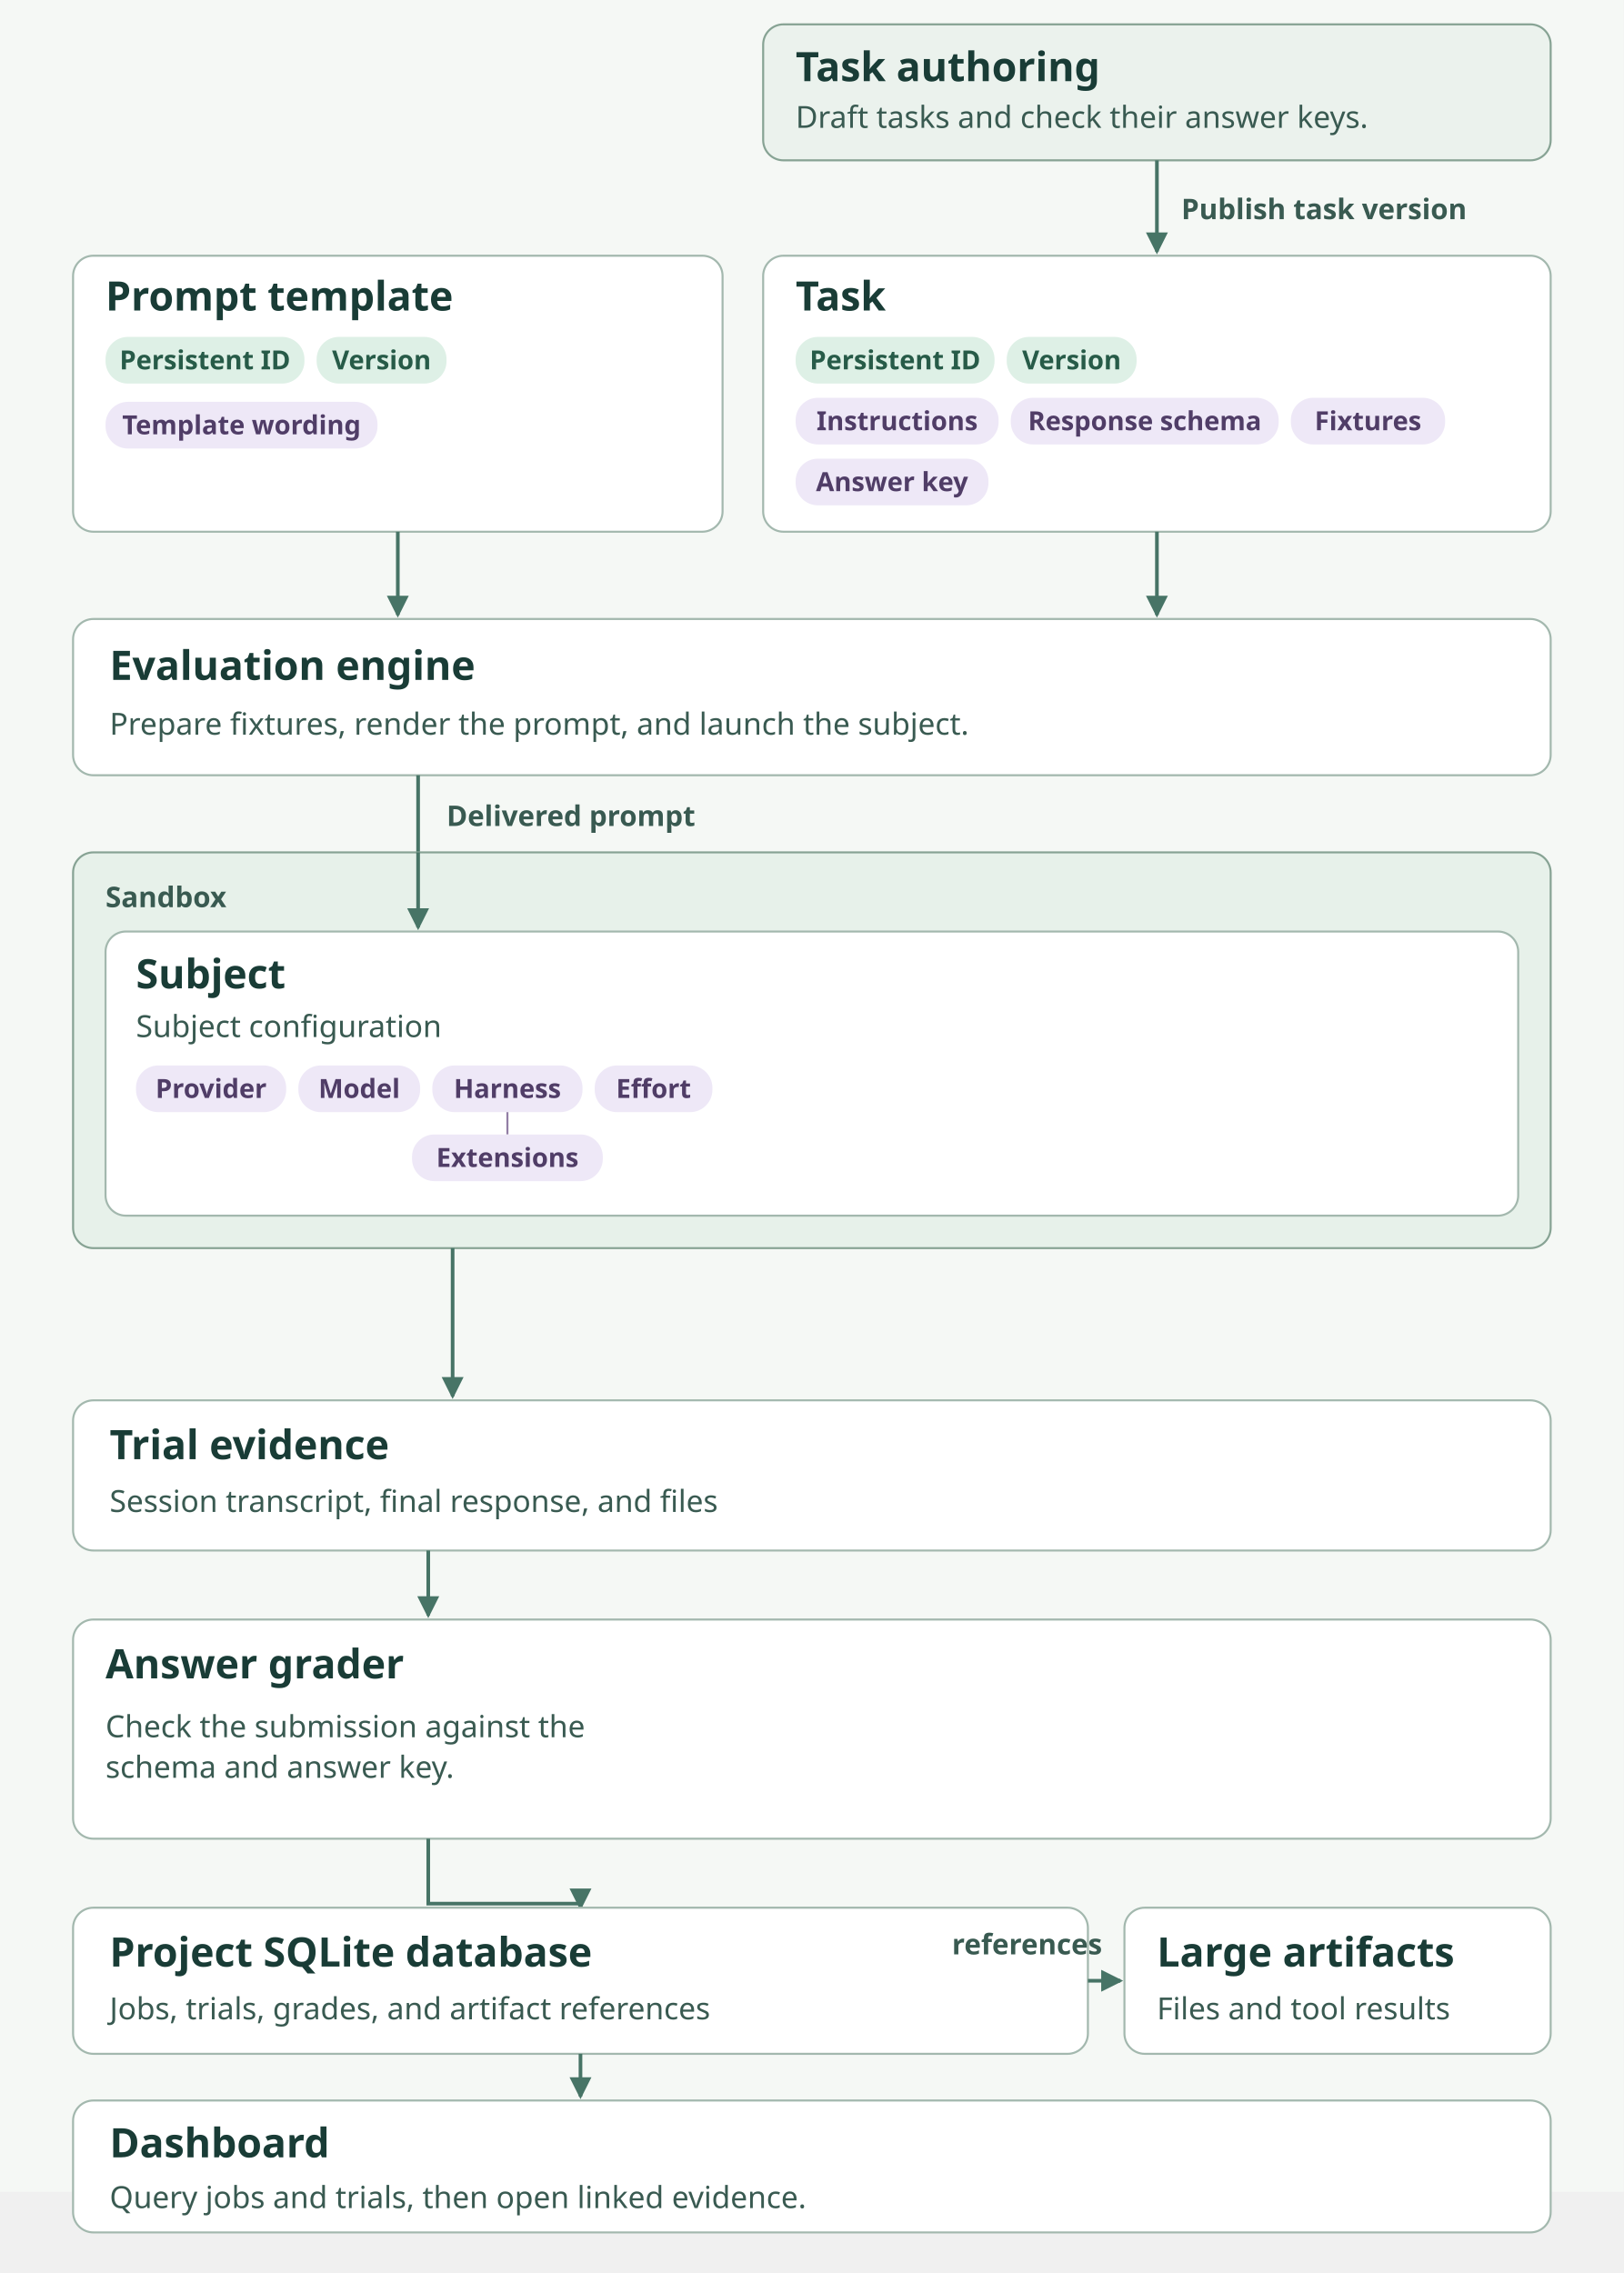
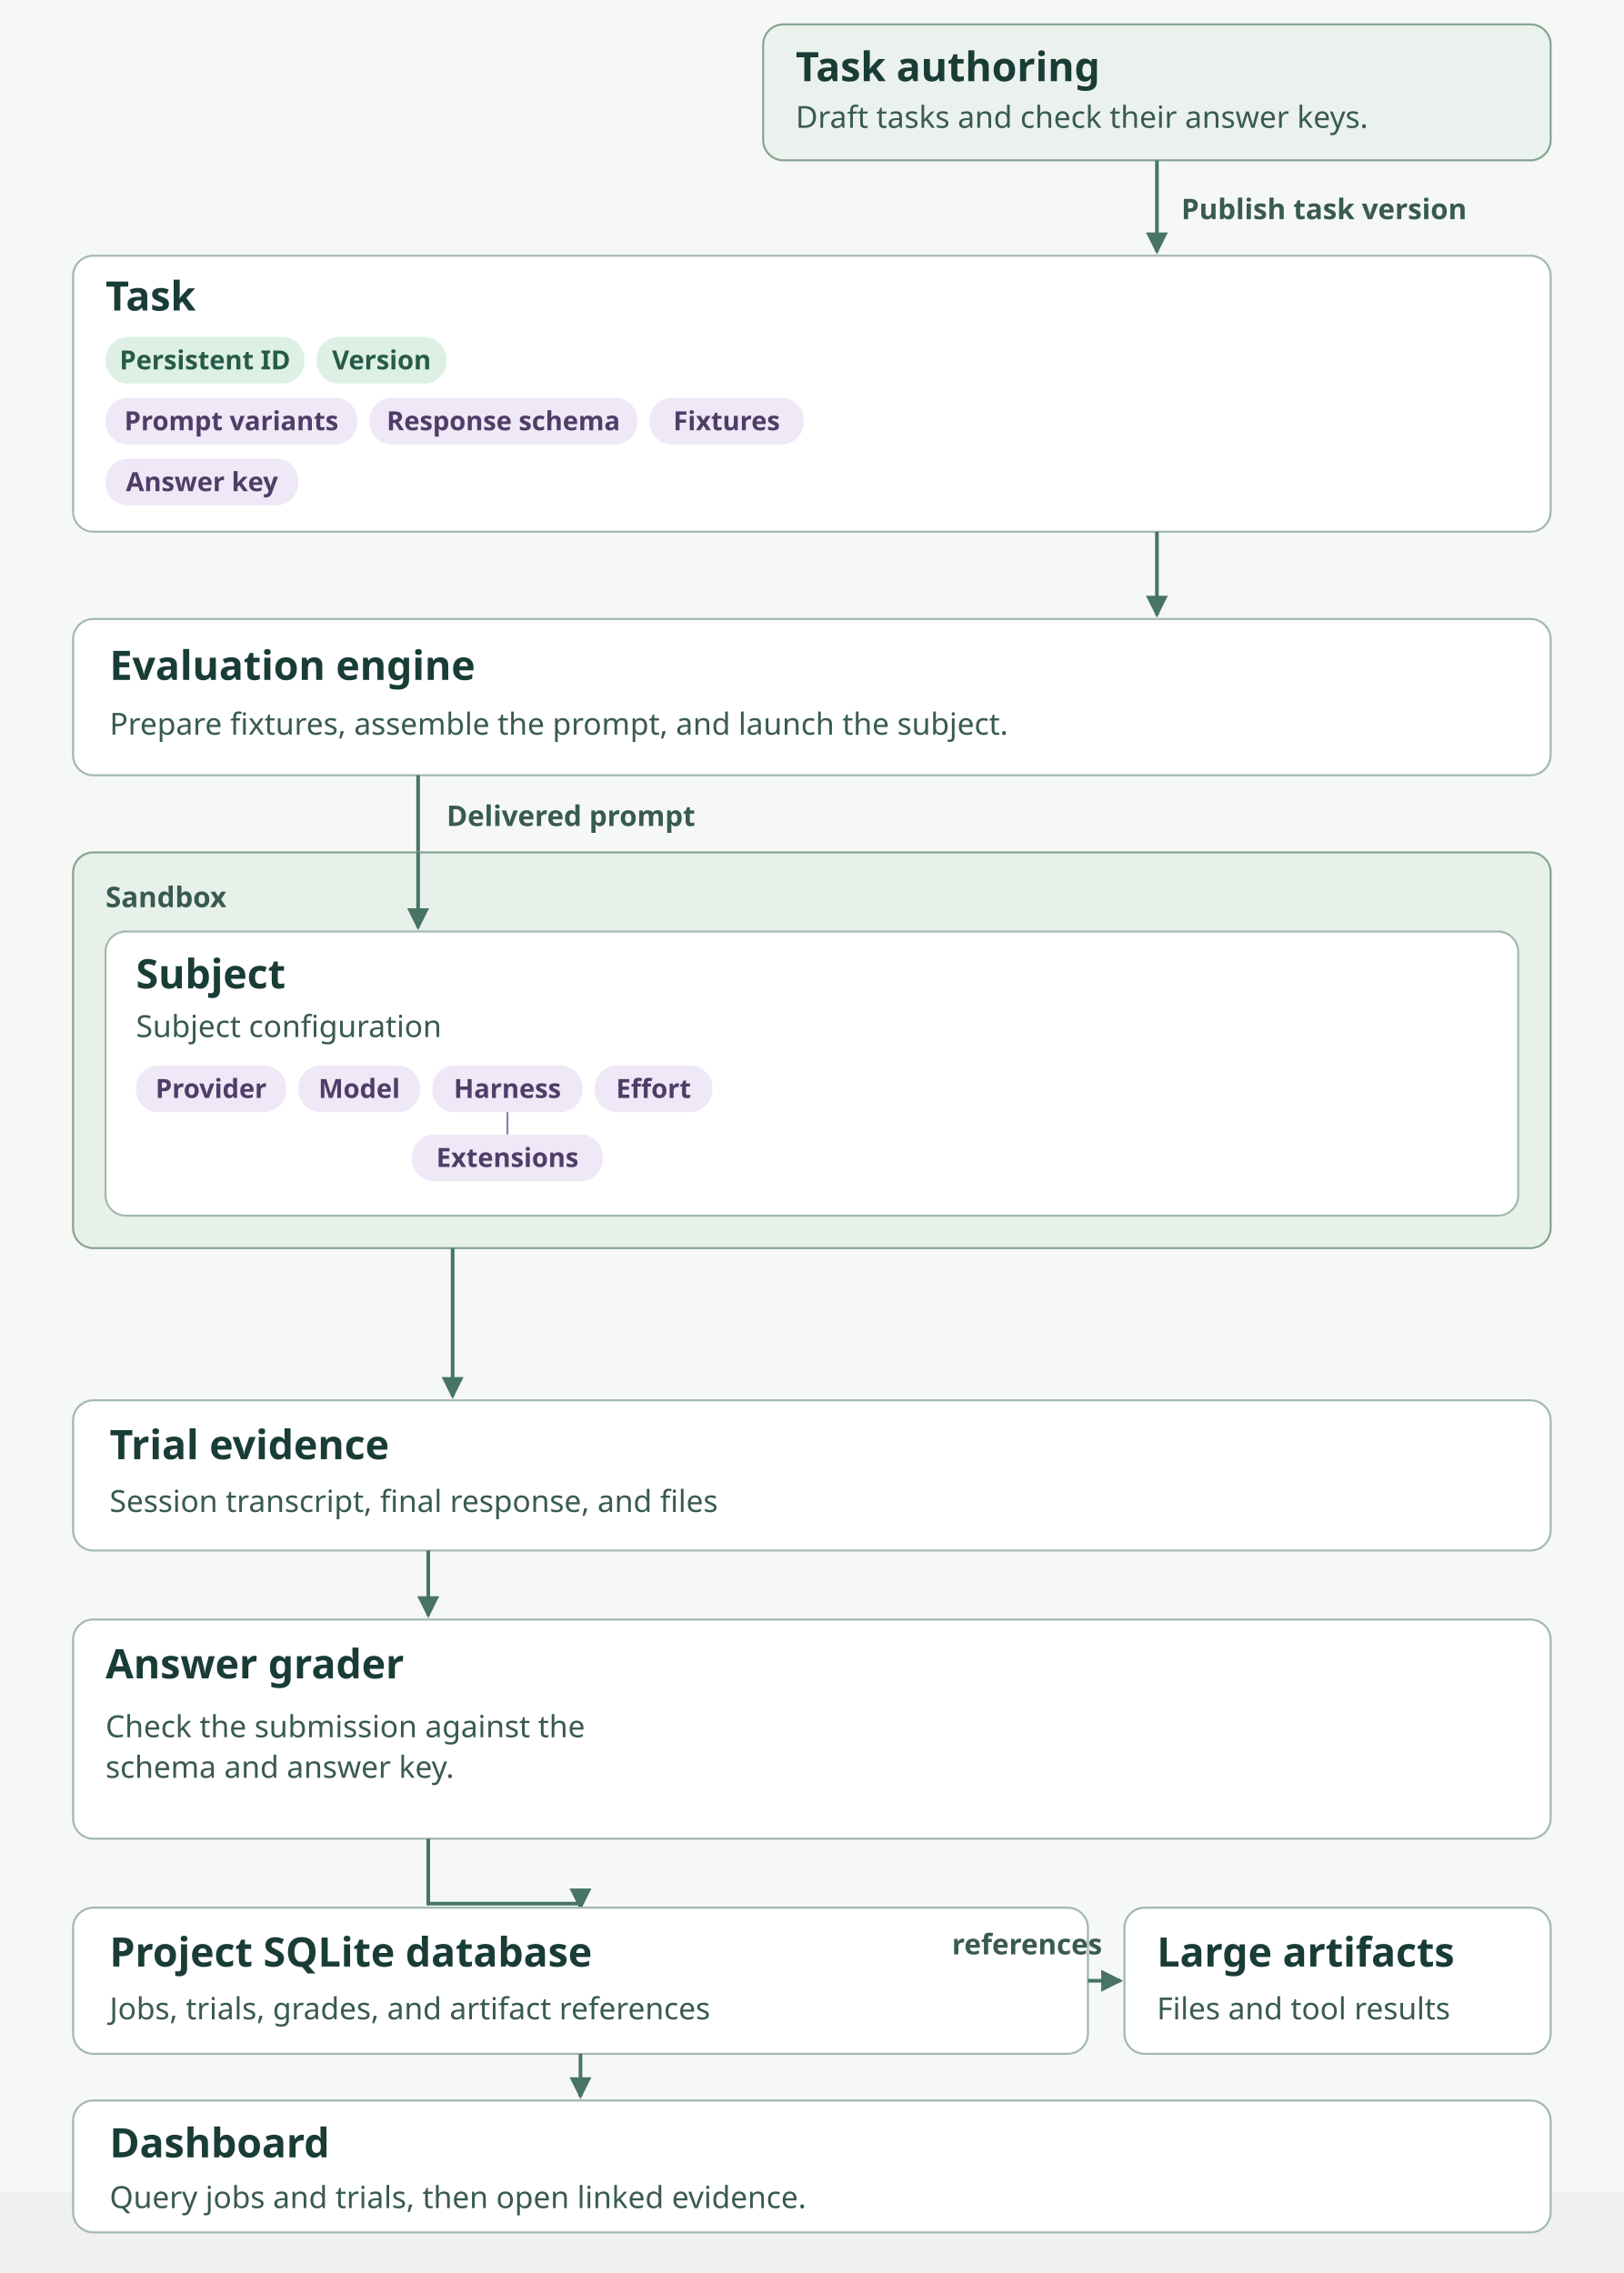
<svg xmlns="http://www.w3.org/2000/svg" width="800" height="1120" viewBox="0 0 800 1120" role="img" aria-labelledby="arch-title arch-desc">
  <defs>
    <marker id="tip" viewBox="0 0 8 8" refX="7" refY="4" markerWidth="6" markerHeight="6" orient="auto-start-reverse">
      <path d="M0 0L8 4L0 8Z" fill="#477466" />
    </marker>
  </defs>
  <style>.arch-title{font:600 20px sans-serif;fill:#193c36}.arch-detail{font:15px sans-serif;fill:#395a51}.arch-label{font:600 14px sans-serif;fill:#395a51}.arch-chip{font:600 13px sans-serif;text-anchor:middle}.arch-arrow{fill:none;stroke:#477466;stroke-width:1.8;marker-end:url(#tip)}</style>
  <rect width="800" height="1080" fill="#f5f8f5" />
  <rect x="376" y="12" width="388" height="67" rx="10" fill="#ebf2ed" stroke="#87a394" />
  <text x="392" y="40" class="arch-title">Task authoring</text>
  <text x="392" y="63" class="arch-detail">Draft tasks and check their answer keys.</text>
  <path class="arch-arrow" d="M570 79V124" />
  <text x="582" y="108" class="arch-label">Publish task version</text>
  <g transform="translate(0 70)">
-     <rect x="36" y="56" width="320" height="136" rx="10" fill="#fff" stroke="#a3b8ae" />
-     <text x="52" y="83" class="arch-title">Prompt template</text>
+     <rect x="36" y="56" width="728" height="136" rx="10" fill="#fff" stroke="#a3b8ae" />
+     <text x="52" y="83" class="arch-title">Task</text>
    <rect x="52" y="96" width="98" height="23" rx="11" fill="#def0e6" stroke="none" />
    <text class="arch-chip" x="101" y="112" fill="#275b48">Persistent ID</text>
    <rect x="156" y="96" width="64" height="23" rx="11" fill="#def0e6" stroke="none" />
    <text class="arch-chip" x="188" y="112" fill="#275b48">Version</text>
-     <rect x="376" y="56" width="388" height="136" rx="10" fill="#fff" stroke="#a3b8ae" />
-     <text x="392" y="83" class="arch-title">Task</text>
-     <rect x="392" y="96" width="98" height="23" rx="11" fill="#def0e6" stroke="none" />
-     <text class="arch-chip" x="441" y="112" fill="#275b48">Persistent ID</text>
-     <rect x="496" y="96" width="64" height="23" rx="11" fill="#def0e6" stroke="none" />
-     <text class="arch-chip" x="528" y="112" fill="#275b48">Version</text>
-     <rect x="52" y="128" width="134" height="23" rx="11" fill="#eee8f7" stroke="none" />
-     <text class="arch-chip" x="119" y="144" fill="#503d67">Template wording</text>
-     <rect x="392" y="126" width="100" height="23" rx="11" fill="#eee8f7" stroke="none" />
-     <text class="arch-chip" x="442" y="142" fill="#503d67">Instructions</text>
-     <rect x="498" y="126" width="132" height="23" rx="11" fill="#eee8f7" stroke="none" />
-     <text class="arch-chip" x="564" y="142" fill="#503d67">Response schema</text>
-     <rect x="636" y="126" width="76" height="23" rx="11" fill="#eee8f7" stroke="none" />
-     <text class="arch-chip" x="674" y="142" fill="#503d67">Fixtures</text>
-     <rect x="392" y="156" width="95" height="23" rx="11" fill="#eee8f7" stroke="none" />
-     <text class="arch-chip" x="439.5" y="172" fill="#503d67">Answer key</text>
-     <path class="arch-arrow" d="M196 192V233" />
+     <rect x="52" y="126" width="124" height="23" rx="11" fill="#eee8f7" stroke="none" />
+     <text class="arch-chip" x="114" y="142" fill="#503d67">Prompt variants</text>
+     <rect x="182" y="126" width="132" height="23" rx="11" fill="#eee8f7" stroke="none" />
+     <text class="arch-chip" x="248" y="142" fill="#503d67">Response schema</text>
+     <rect x="320" y="126" width="76" height="23" rx="11" fill="#eee8f7" stroke="none" />
+     <text class="arch-chip" x="358" y="142" fill="#503d67">Fixtures</text>
+     <rect x="52" y="156" width="95" height="23" rx="11" fill="#eee8f7" stroke="none" />
+     <text class="arch-chip" x="99.5" y="172" fill="#503d67">Answer key</text>
    <path class="arch-arrow" d="M570 192V233" />
    <rect x="36" y="235" width="728" height="77" rx="10" fill="#fff" stroke="#a3b8ae" />
    <text x="54" y="265" class="arch-title">Evaluation engine</text>
-     <text x="54" y="292" class="arch-detail">Prepare fixtures, render the prompt, and launch the subject.</text>
+     <text x="54" y="292" class="arch-detail">Prepare fixtures, assemble the prompt, and launch the subject.</text>
    <path fill="none" stroke="#477466" stroke-width="1.8" d="M206 312V350" />
    <text x="220" y="337" class="arch-label">Delivered prompt</text>
    <rect x="36" y="350" width="728" height="195" rx="10" fill="#e7f1ea" stroke="#87a394" />
    <text x="52" y="377" class="arch-label">Sandbox</text>
    <rect x="52" y="389" width="696" height="140" rx="10" fill="#fff" stroke="#a3b8ae" />
    <text x="67" y="417" class="arch-title">Subject</text>
    <text x="67" y="441" class="arch-detail">Subject configuration</text>
    <rect x="67" y="455" width="74" height="23" rx="11" fill="#eee8f7" stroke="none" />
    <text class="arch-chip" x="104" y="471" fill="#503d67">Provider</text>
    <rect x="147" y="455" width="60" height="23" rx="11" fill="#eee8f7" stroke="none" />
    <text class="arch-chip" x="177" y="471" fill="#503d67">Model</text>
    <rect x="213" y="455" width="74" height="23" rx="11" fill="#eee8f7" stroke="none" />
    <text class="arch-chip" x="250" y="471" fill="#503d67">Harness</text>
    <rect x="293" y="455" width="58" height="23" rx="11" fill="#eee8f7" stroke="none" />
    <text class="arch-chip" x="322" y="471" fill="#503d67">Effort</text>
    <path d="M250 478v11" stroke="#927ea5" fill="none" />
    <rect x="203" y="489" width="94" height="23" rx="11" fill="#eee8f7" />
    <text class="arch-chip" x="250" y="505" fill="#503d67">Extensions</text>
    <path class="arch-arrow" d="M206 350V387" />
    <path class="arch-arrow" d="M223 545V618" />
    <rect x="36" y="620" width="728" height="74" rx="10" fill="#fff" stroke="#a3b8ae" />
    <text x="54" y="649" class="arch-title">Trial evidence</text>
    <text x="54" y="675" class="arch-detail">Session transcript, final response, and files</text>
    <path class="arch-arrow" d="M211 694V726" />
    <rect x="36" y="728" width="728" height="108" rx="10" fill="#fff" stroke="#a3b8ae" />
    <text x="52" y="757" class="arch-title">Answer grader</text>
    <text x="52" y="786" class="arch-detail">Check the submission against the</text>
    <text x="52" y="806" class="arch-detail">schema and answer key.</text>
    <path class="arch-arrow" d="M211 836V868H286V870" />
    <rect x="36" y="870" width="500" height="72" rx="10" fill="#fff" stroke="#a3b8ae" />
    <text x="54" y="899" class="arch-title">Project SQLite database</text>
    <text x="54" y="925" class="arch-detail">Jobs, trials, grades, and artifact references</text>
    <rect x="554" y="870" width="210" height="72" rx="10" fill="#fff" stroke="#a3b8ae" />
    <text x="570" y="899" class="arch-title">Large artifacts</text>
    <text x="570" y="925" class="arch-detail">Files and tool results</text>
    <path class="arch-arrow" d="M536 906H552" />
    <text x="469" y="893" class="arch-label">references</text>
    <path class="arch-arrow" d="M286 942V963" />
    <rect x="36" y="965" width="728" height="65" rx="10" fill="#fff" stroke="#a3b8ae" />
    <text x="54" y="993" class="arch-title">Dashboard</text>
    <text x="54" y="1018" class="arch-detail">Query jobs and trials, then open linked evidence.</text>
  </g>
</svg>
